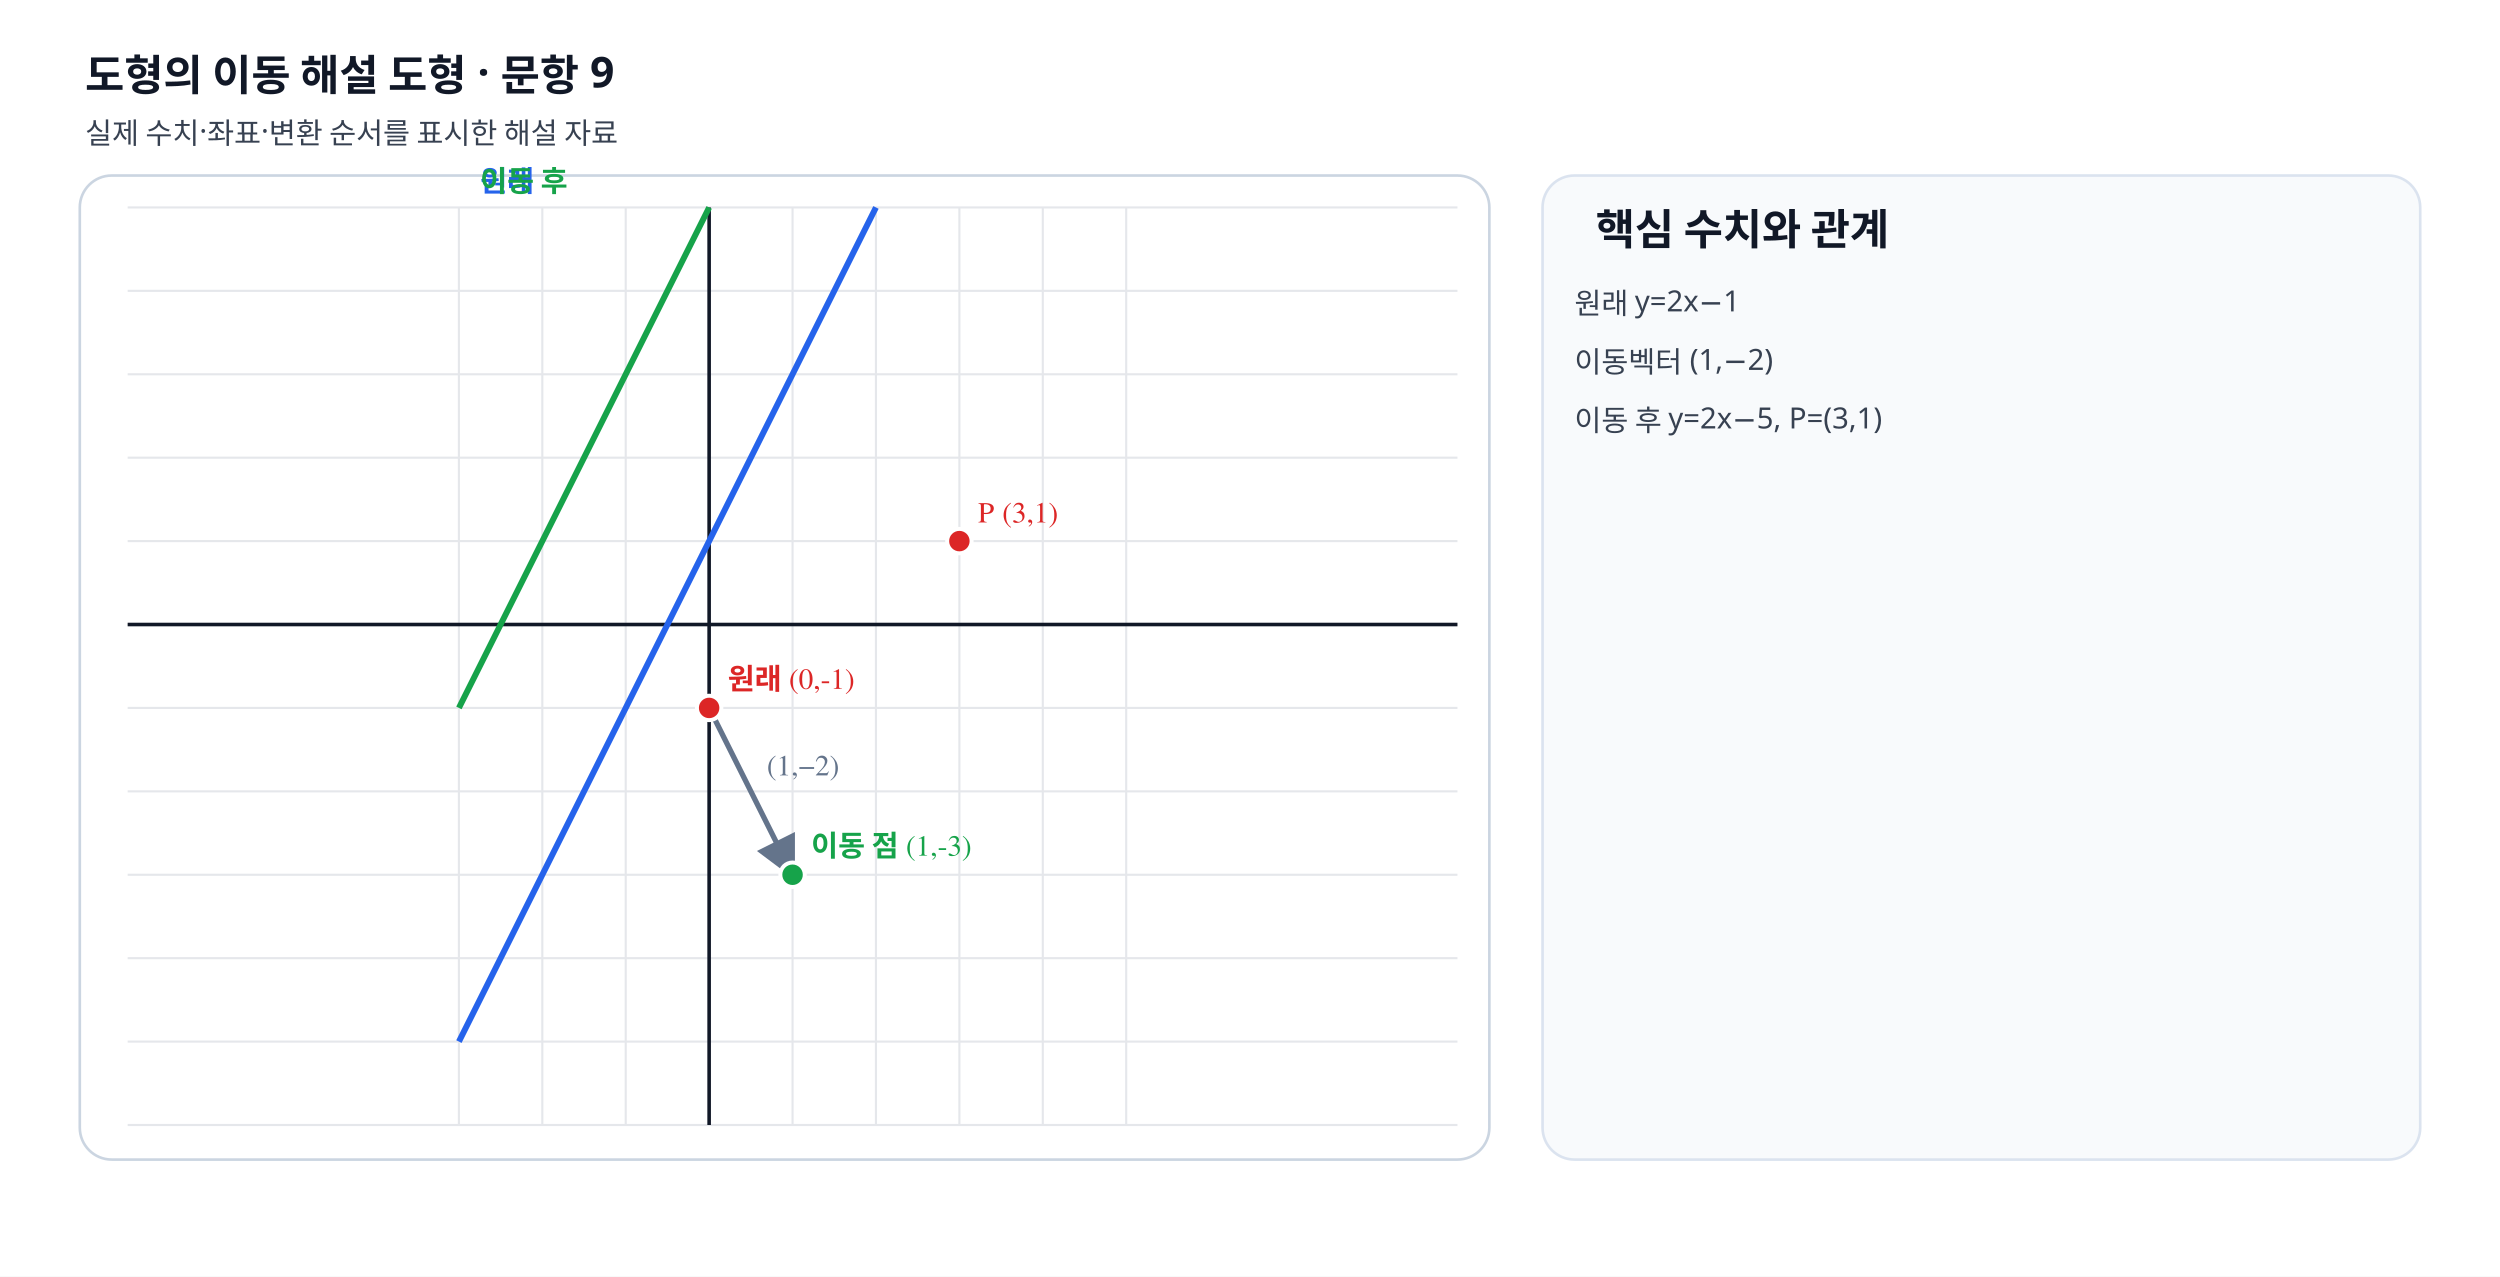
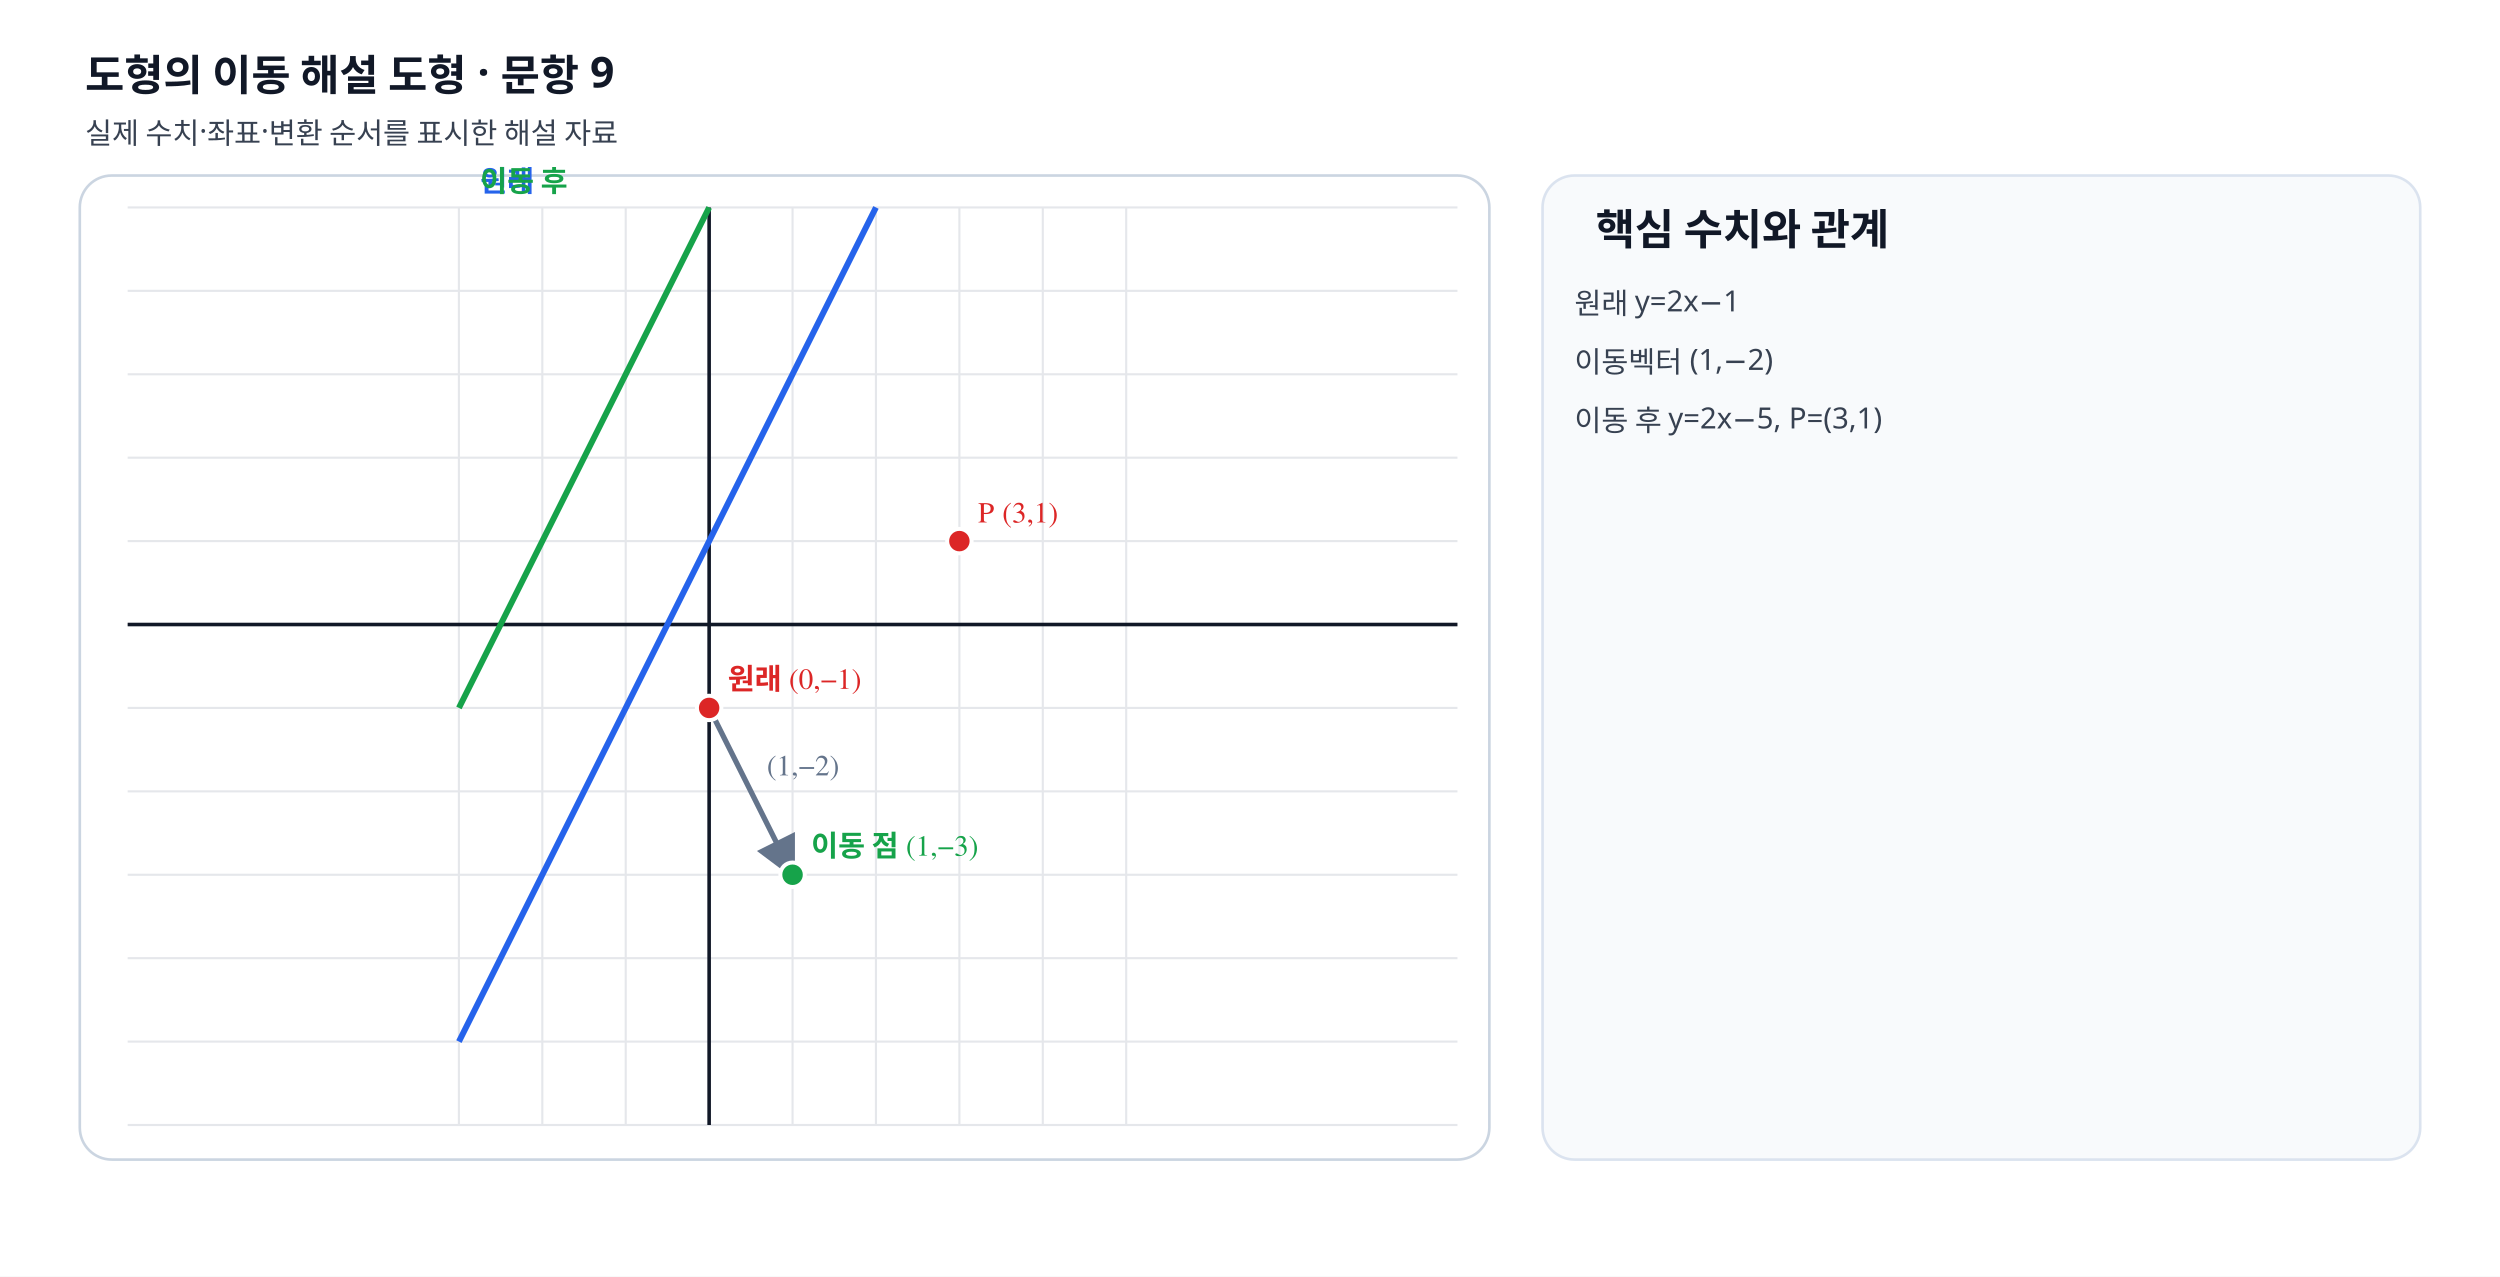
<svg xmlns="http://www.w3.org/2000/svg" viewBox="0 0 940 480" width="940" height="480" preserveAspectRatio="xMidYMid meet" role="img" data-geometry-mode="COORDINATE_GEOMETRY_HYBRID" data-geometry-style-version="AP_GRAPH_PRINT_V1_1_DRAFT" data-geometry-preset="GEOMETRY_STANDARD" data-axis-scale-mode="EQUAL_UNIT" data-fact-hash="9b9900ff9b9900ff9b9900ff9b9900ff9b9900ff9b9900ff9b9900ff9b9900ff" data-visual-provenance="deterministic-python-independent-facts">
  <defs>
    <marker id="arrow" markerWidth="8" markerHeight="8" refX="7" refY="4" orient="auto">
      <path d="M0 0 8 4 0 8z" fill="#64748b" />
    </marker>
  </defs>
  <style>.label{font:11px "STIX Two Math","Malgun Gothic",serif;font-weight:600}.note{font:11px "Noto Sans KR","Malgun Gothic",sans-serif;fill:#374151}.heading{font:700 16px "Noto Sans KR","Malgun Gothic",sans-serif;fill:#111827}</style>
  <rect width="940" height="480" fill="#fff" />
  <text x="32" y="34" class="heading">도형의 이동 해설 도형 · 문항 9</text>
  <text x="32" y="54" class="note">실제 수치·좌표·변환 순서를 표시한 해설 자료</text>
  <rect x="30" y="66" width="530" height="370" rx="12" fill="#fff" stroke="#cbd5e1" />
  <line x1="172.55" y1="78" x2="172.55" y2="423" stroke="#e5e7eb" stroke-width=".8" />
  <line x1="203.91" y1="78" x2="203.91" y2="423" stroke="#e5e7eb" stroke-width=".8" />
  <line x1="235.27" y1="78" x2="235.27" y2="423" stroke="#e5e7eb" stroke-width=".8" />
  <line x1="266.64" y1="78" x2="266.64" y2="423" stroke="#e5e7eb" stroke-width=".8" />
  <line x1="298.00" y1="78" x2="298.00" y2="423" stroke="#e5e7eb" stroke-width=".8" />
  <line x1="329.36" y1="78" x2="329.36" y2="423" stroke="#e5e7eb" stroke-width=".8" />
  <line x1="360.73" y1="78" x2="360.73" y2="423" stroke="#e5e7eb" stroke-width=".8" />
  <line x1="392.09" y1="78" x2="392.09" y2="423" stroke="#e5e7eb" stroke-width=".8" />
  <line x1="423.45" y1="78" x2="423.45" y2="423" stroke="#e5e7eb" stroke-width=".8" />
  <line x1="48" y1="423.00" x2="548" y2="423.00" stroke="#e5e7eb" stroke-width=".8" />
  <line x1="48" y1="391.64" x2="548" y2="391.64" stroke="#e5e7eb" stroke-width=".8" />
  <line x1="48" y1="360.27" x2="548" y2="360.27" stroke="#e5e7eb" stroke-width=".8" />
  <line x1="48" y1="328.91" x2="548" y2="328.91" stroke="#e5e7eb" stroke-width=".8" />
  <line x1="48" y1="297.55" x2="548" y2="297.55" stroke="#e5e7eb" stroke-width=".8" />
  <line x1="48" y1="266.18" x2="548" y2="266.18" stroke="#e5e7eb" stroke-width=".8" />
  <line x1="48" y1="234.82" x2="548" y2="234.82" stroke="#e5e7eb" stroke-width=".8" />
  <line x1="48" y1="203.45" x2="548" y2="203.45" stroke="#e5e7eb" stroke-width=".8" />
  <line x1="48" y1="172.09" x2="548" y2="172.09" stroke="#e5e7eb" stroke-width=".8" />
  <line x1="48" y1="140.73" x2="548" y2="140.73" stroke="#e5e7eb" stroke-width=".8" />
  <line x1="48" y1="109.36" x2="548" y2="109.36" stroke="#e5e7eb" stroke-width=".8" />
  <line x1="48" y1="78.00" x2="548" y2="78.00" stroke="#e5e7eb" stroke-width=".8" />
  <line x1="266.636" y1="78" x2="266.636" y2="423" stroke="#111827" stroke-width="1.35" />
  <line x1="48" y1="234.818" x2="548" y2="234.818" stroke="#111827" stroke-width="1.35" />
-   <line data-geometry="line" data-equation="2x+-1y+1=0" x1="172.55" y1="391.64" x2="329.36" y2="78.00" stroke="#2563eb" stroke-width="2.25" />
+   <line data-geometry="line" data-equation="2x-y+1=0" x1="172.55" y1="391.64" x2="329.36" y2="78.00" stroke="#2563eb" stroke-width="2.25" />
  <text x="180.545" y="72" class="label" fill="#2563eb">원래</text>
-   <line data-geometry="line" data-equation="2x+-1y+5=0" x1="172.55" y1="266.18" x2="266.64" y2="78.00" stroke="#16a34a" stroke-width="2.25" />
+   <line data-geometry="line" data-equation="2x-y+5=0" x1="172.55" y1="266.18" x2="266.64" y2="78.00" stroke="#16a34a" stroke-width="2.25" />
  <text x="180.545" y="72" class="label" fill="#16a34a">이동 후</text>
  <line data-geometry="transform-arrow" x1="266.636" y1="266.182" x2="298" y2="328.909" stroke="#64748b" stroke-width="2" marker-end="url(#arrow)" />
  <text x="288.318" y="291.545" class="label" fill="#64748b">(1,−2)</text>
  <g data-point-label="원래" data-point-x="0" data-point-y="-1">
    <circle cx="266.636" cy="266.182" r="4.6" fill="#dc2626" stroke="#fff" stroke-width="1.5" />
-     <text x="273.636" y="259.182" class="label" fill="#dc2626">원래 (0,-1)</text>
+     <text x="273.636" y="259.182" class="label" fill="#dc2626">원래 (0,−1)</text>
  </g>
  <g data-point-label="이동 점" data-point-x="1" data-point-y="-3">
    <circle cx="298" cy="328.909" r="4.6" fill="#16a34a" stroke="#fff" stroke-width="1.5" />
-     <text x="305" y="321.909" class="label" fill="#16a34a">이동 점 (1,-3)</text>
+     <text x="305" y="321.909" class="label" fill="#16a34a">이동 점 (1,−3)</text>
  </g>
  <g data-point-label="P" data-point-x="3" data-point-y="1">
    <circle cx="360.727" cy="203.455" r="4.6" fill="#dc2626" stroke="#fff" stroke-width="1.5" />
    <text x="367.727" y="196.455" class="label" fill="#dc2626">P (3,1)</text>
  </g>
  <rect x="580" y="66" width="330" height="370" rx="12" fill="#f8fafc" stroke="#dbe3ef" />
  <text x="600" y="92" class="heading">핵심 수치와 관계</text>
  <text x="592" y="118" class="note">원래 y=2x−1</text>
  <text x="592" y="140" class="note">이동벡터 (1,−2)</text>
  <text x="592" y="162" class="note">이동 후 y=2x−5, P=(3,1)</text>
</svg>
